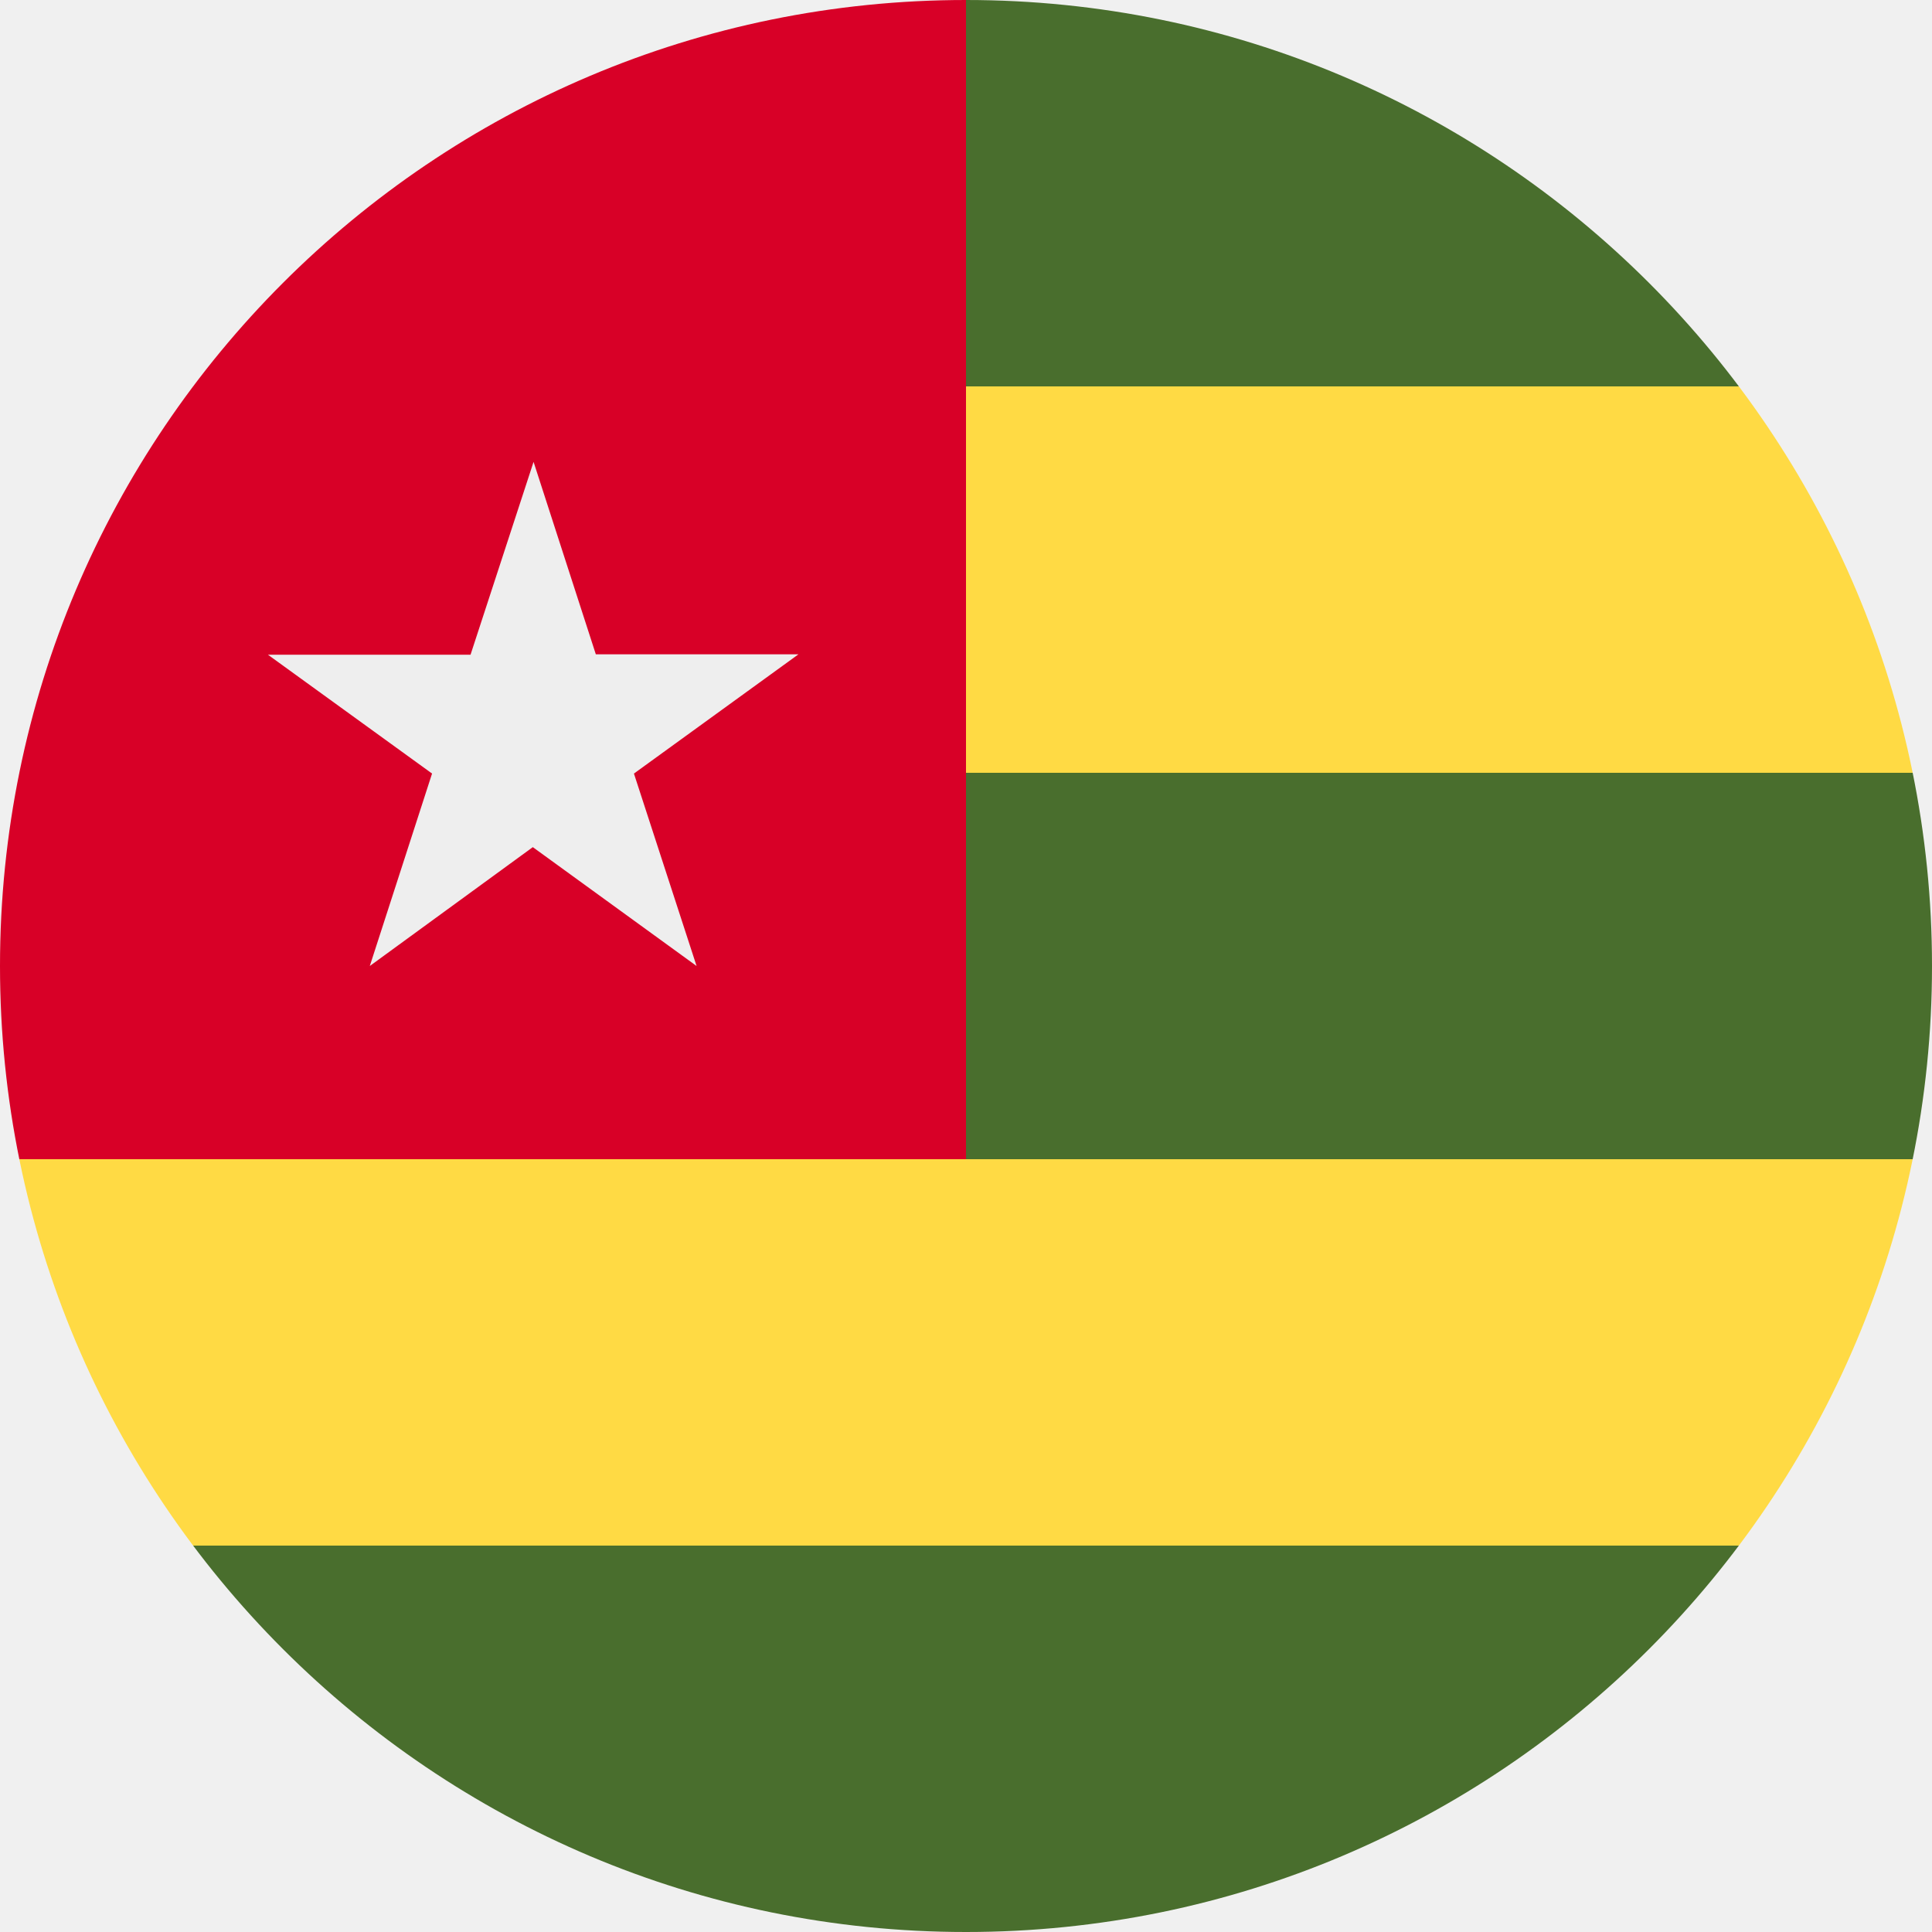
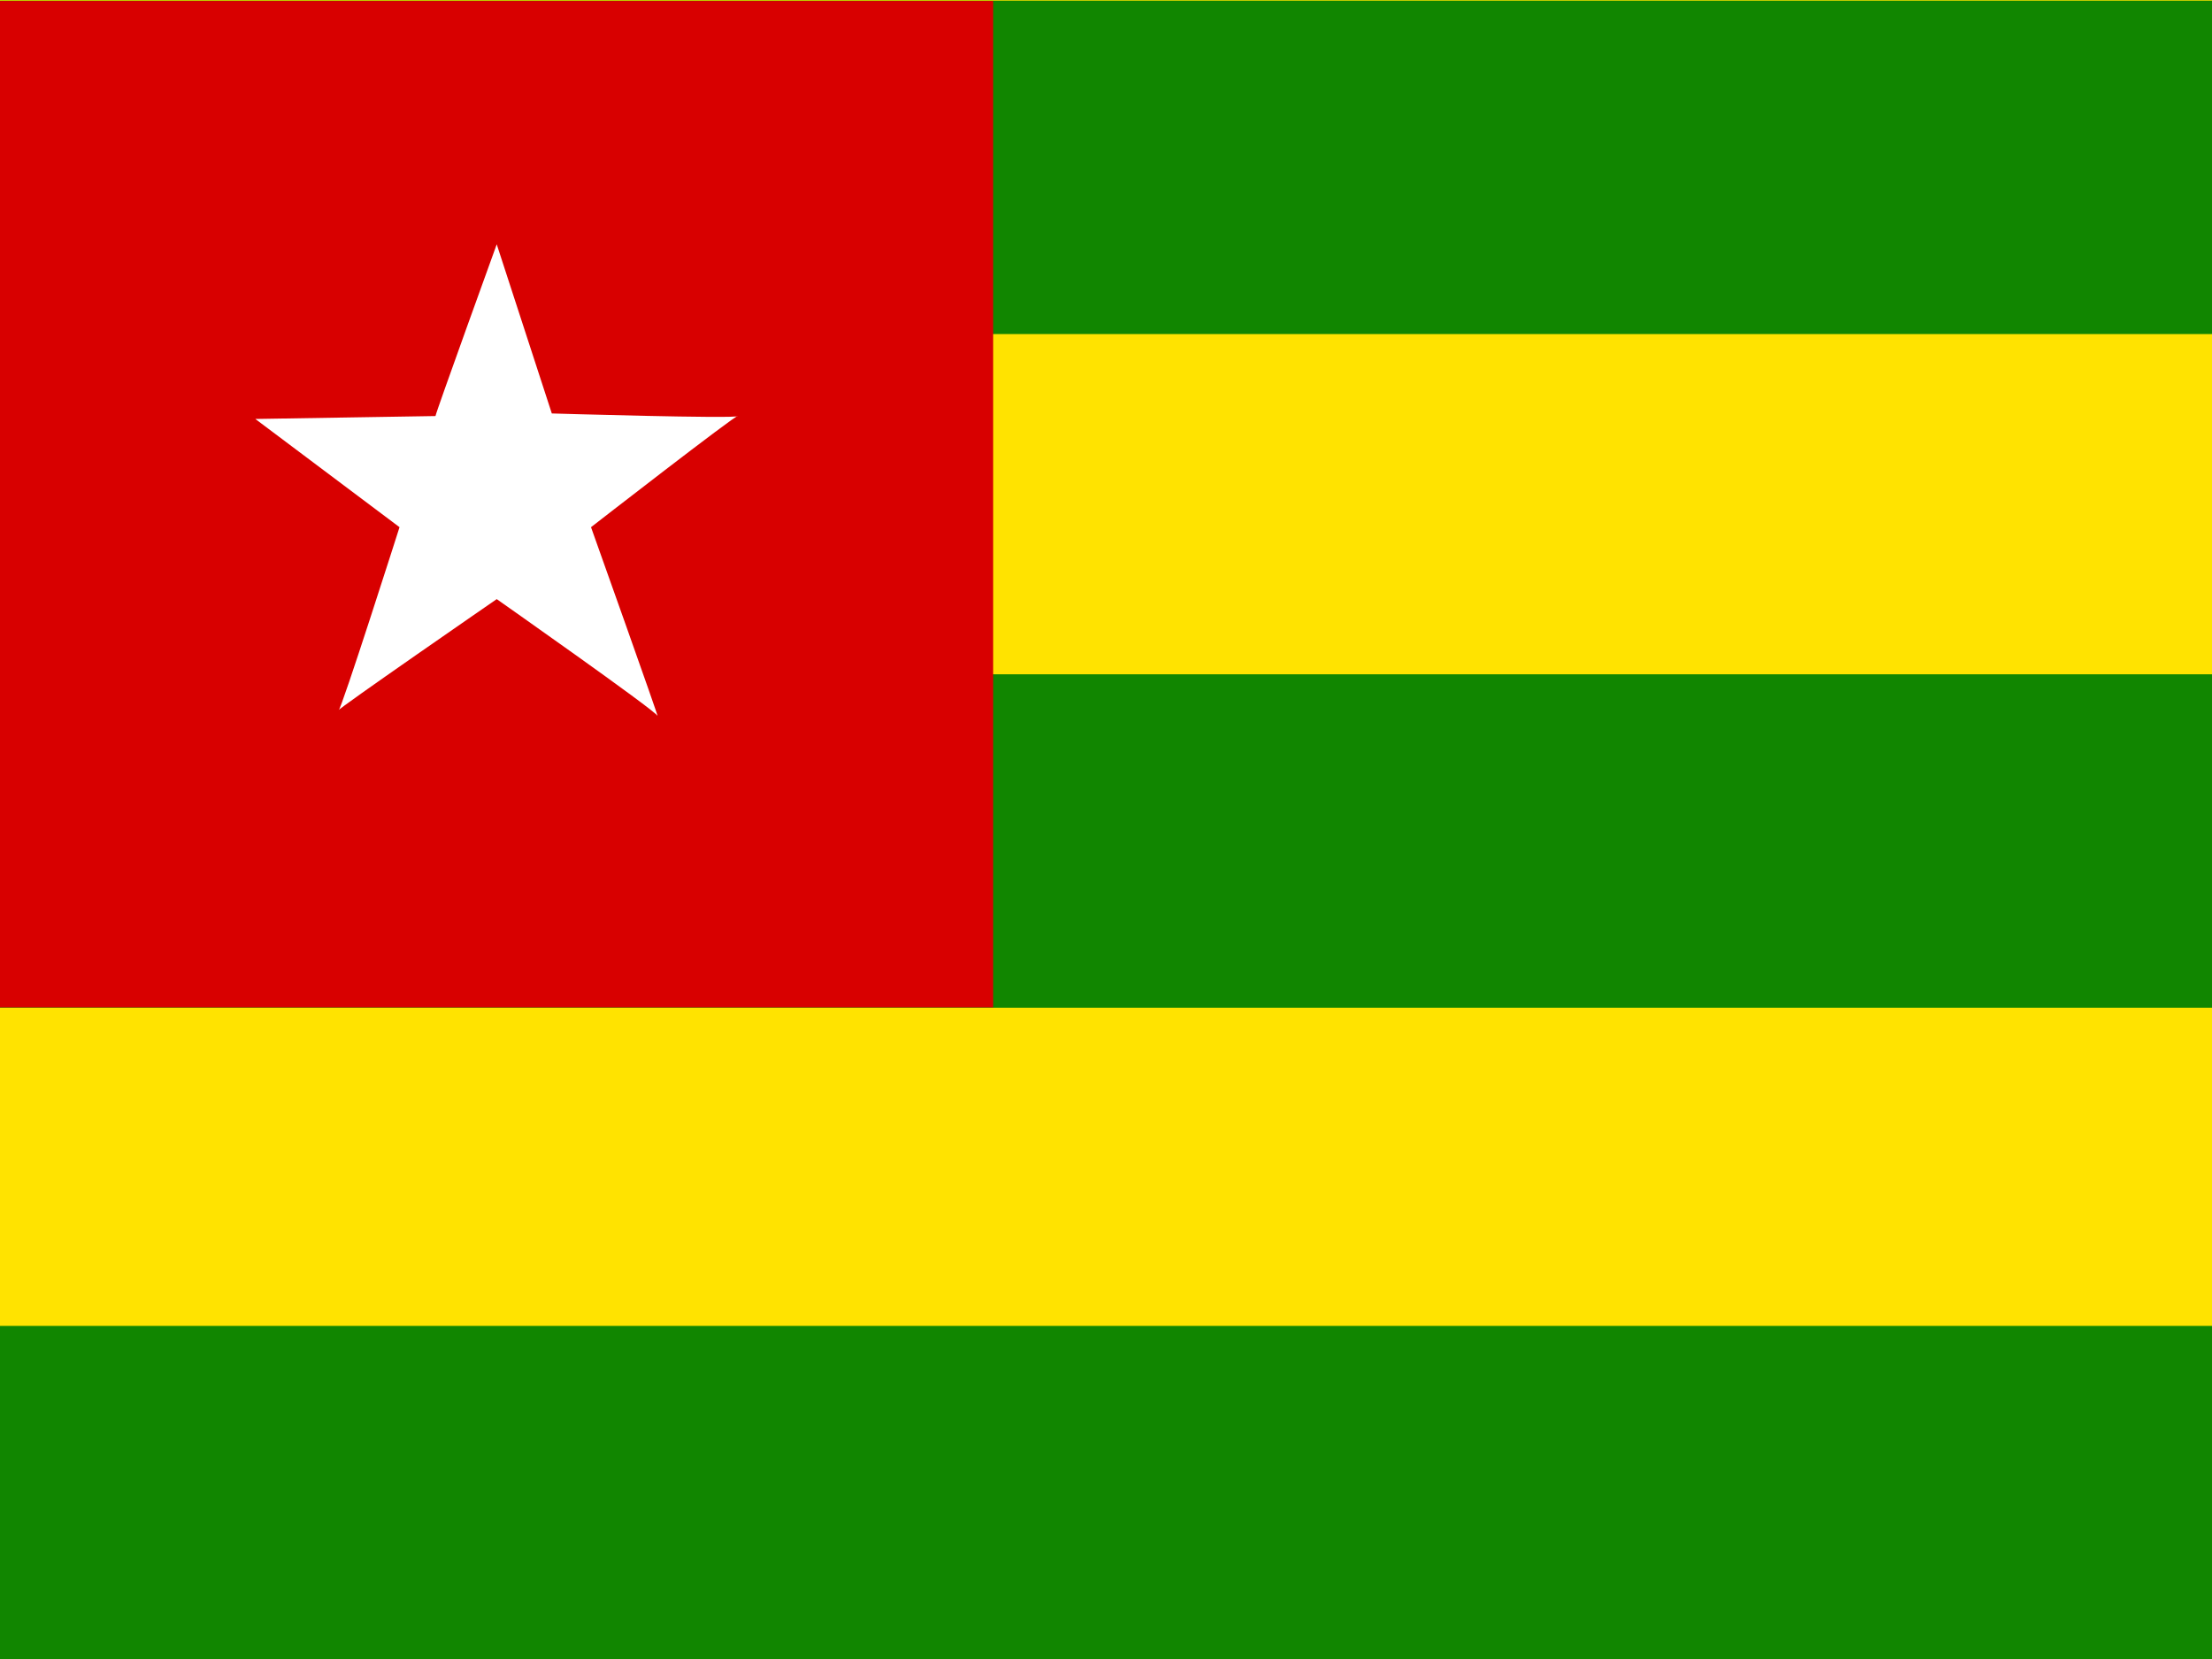
- <svg xmlns="http://www.w3.org/2000/svg" width="512" height="512" viewBox="0 0 512 512">
-   <mask id="a">
-     <circle cx="256" cy="256" r="256" fill="#fff" />
-   </mask>
-   <g mask="url(#a)">
-     <path fill="#496e2d" d="M256 0h256v102.4L483.8 151l28.2 53.8v102.4l-30.5 50.7 30.5 51.7V512H0V409.6l34.7-51L0 307.1z" />
-     <path fill="#ff9811" d="M0 44.5v423V256z" />
-     <path fill="#ffda44" d="M231.7 102.4v102.4H512V102.4zM0 307.2v102.4h512V307.2H256l-128.2-26.4z" />
-     <path fill="#d80027" d="M256 307.2V0H0v307.2z" />
-     <path fill="#eee" d="m141.4 122.4 16.5 51h53.7L168 205l16.6 51-43.4-31.5L98 256l16.5-51L71 173.5h53.7z" />
+ <svg xmlns="http://www.w3.org/2000/svg" id="flag-icons-tg" viewBox="0 0 640 480">
+   <defs>
+     <clipPath id="tg-a">
+       <path fill-opacity=".7" d="M0 0h682.7v512H0z" />
+     </clipPath>
+   </defs>
+   <g fill-rule="evenodd" clip-path="url(#tg-a)" transform="scale(.9375)">
+     <path fill="#ffe300" d="M0 0h767.6v512H0z" />
+     <path fill="#118600" d="M0 208.1h767.6V311H0zM0 .2h767.6v102.9H0z" />
+     <path fill="#d80000" d="M0 .3h306.5v310.6H0z" />
+     <path fill="#fff" d="M134.4 128.4c0-.8 18.9-53 18.9-53l17 52.2s57.4 1.7 57.4.8-45.3 34.3-45.3 34.3 21.4 60 20.5 58.2-49.6-36-49.6-36-49.7 34.3-48.8 34.3c.8 0 18.8-56.5 18.8-56.5l-44.5-33.4z" />
+     <path fill="#118600" d="M0 409.2h767.6V512H0z" />
  </g>
</svg>
